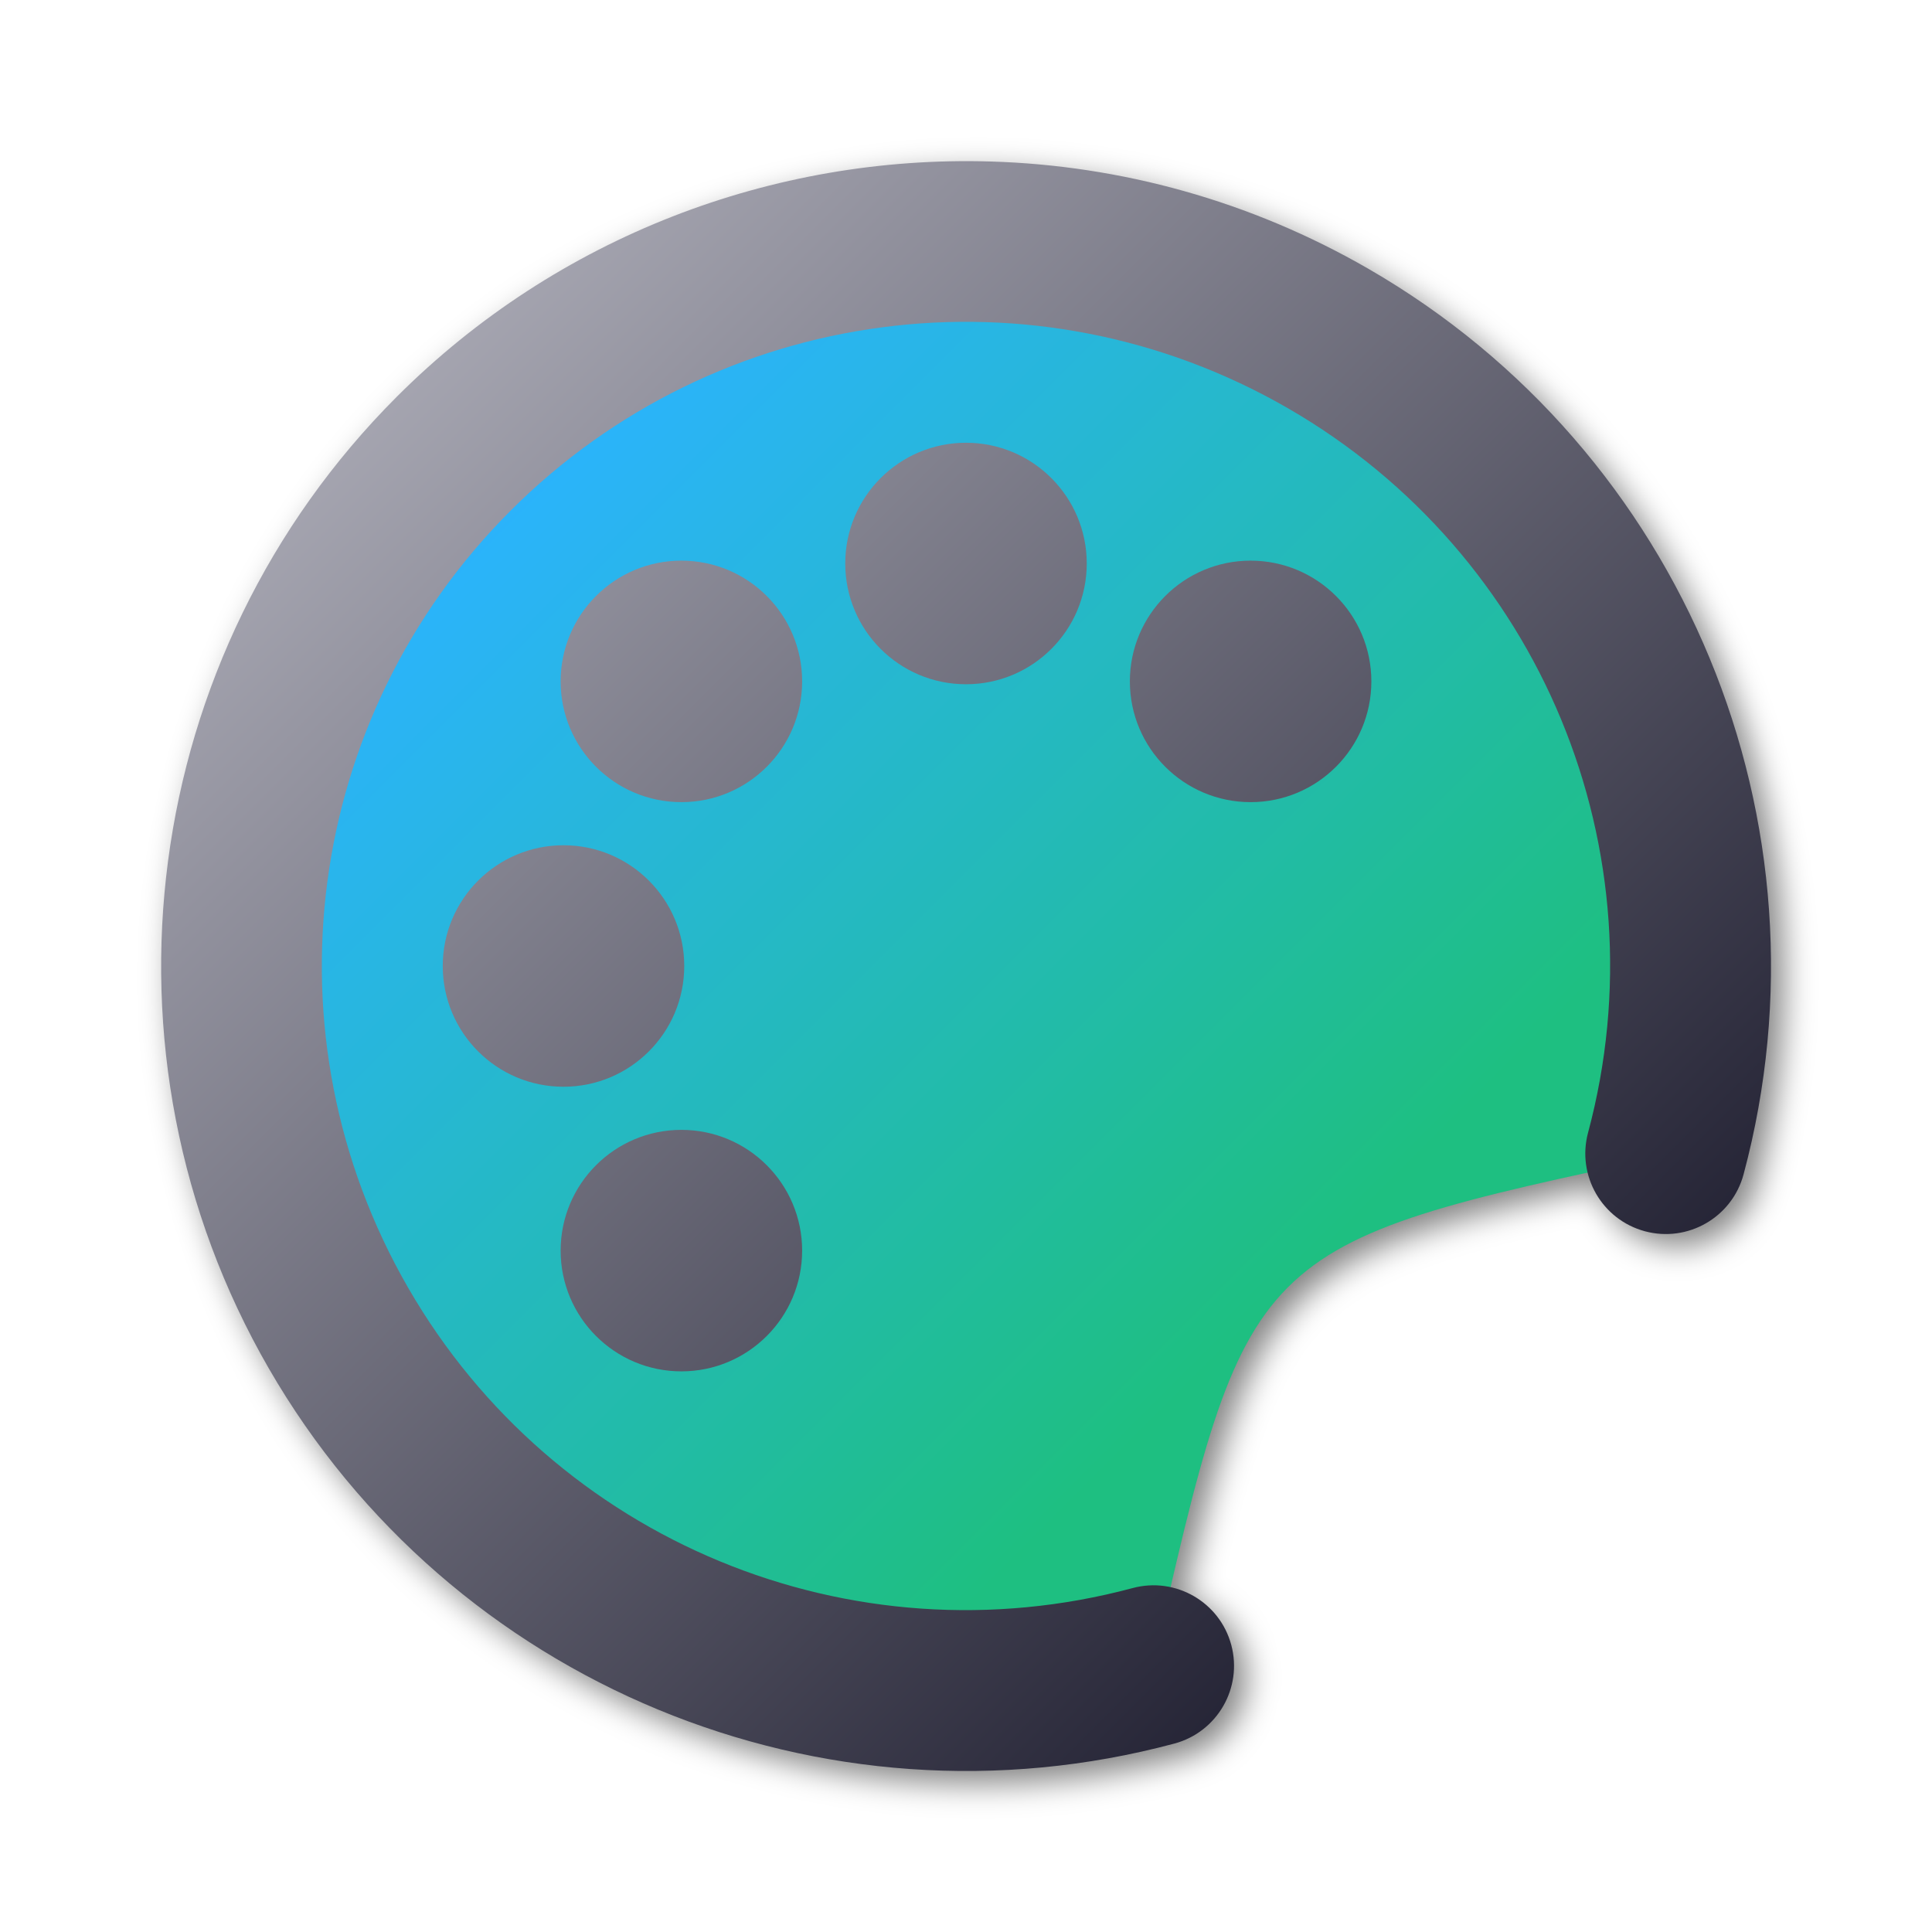
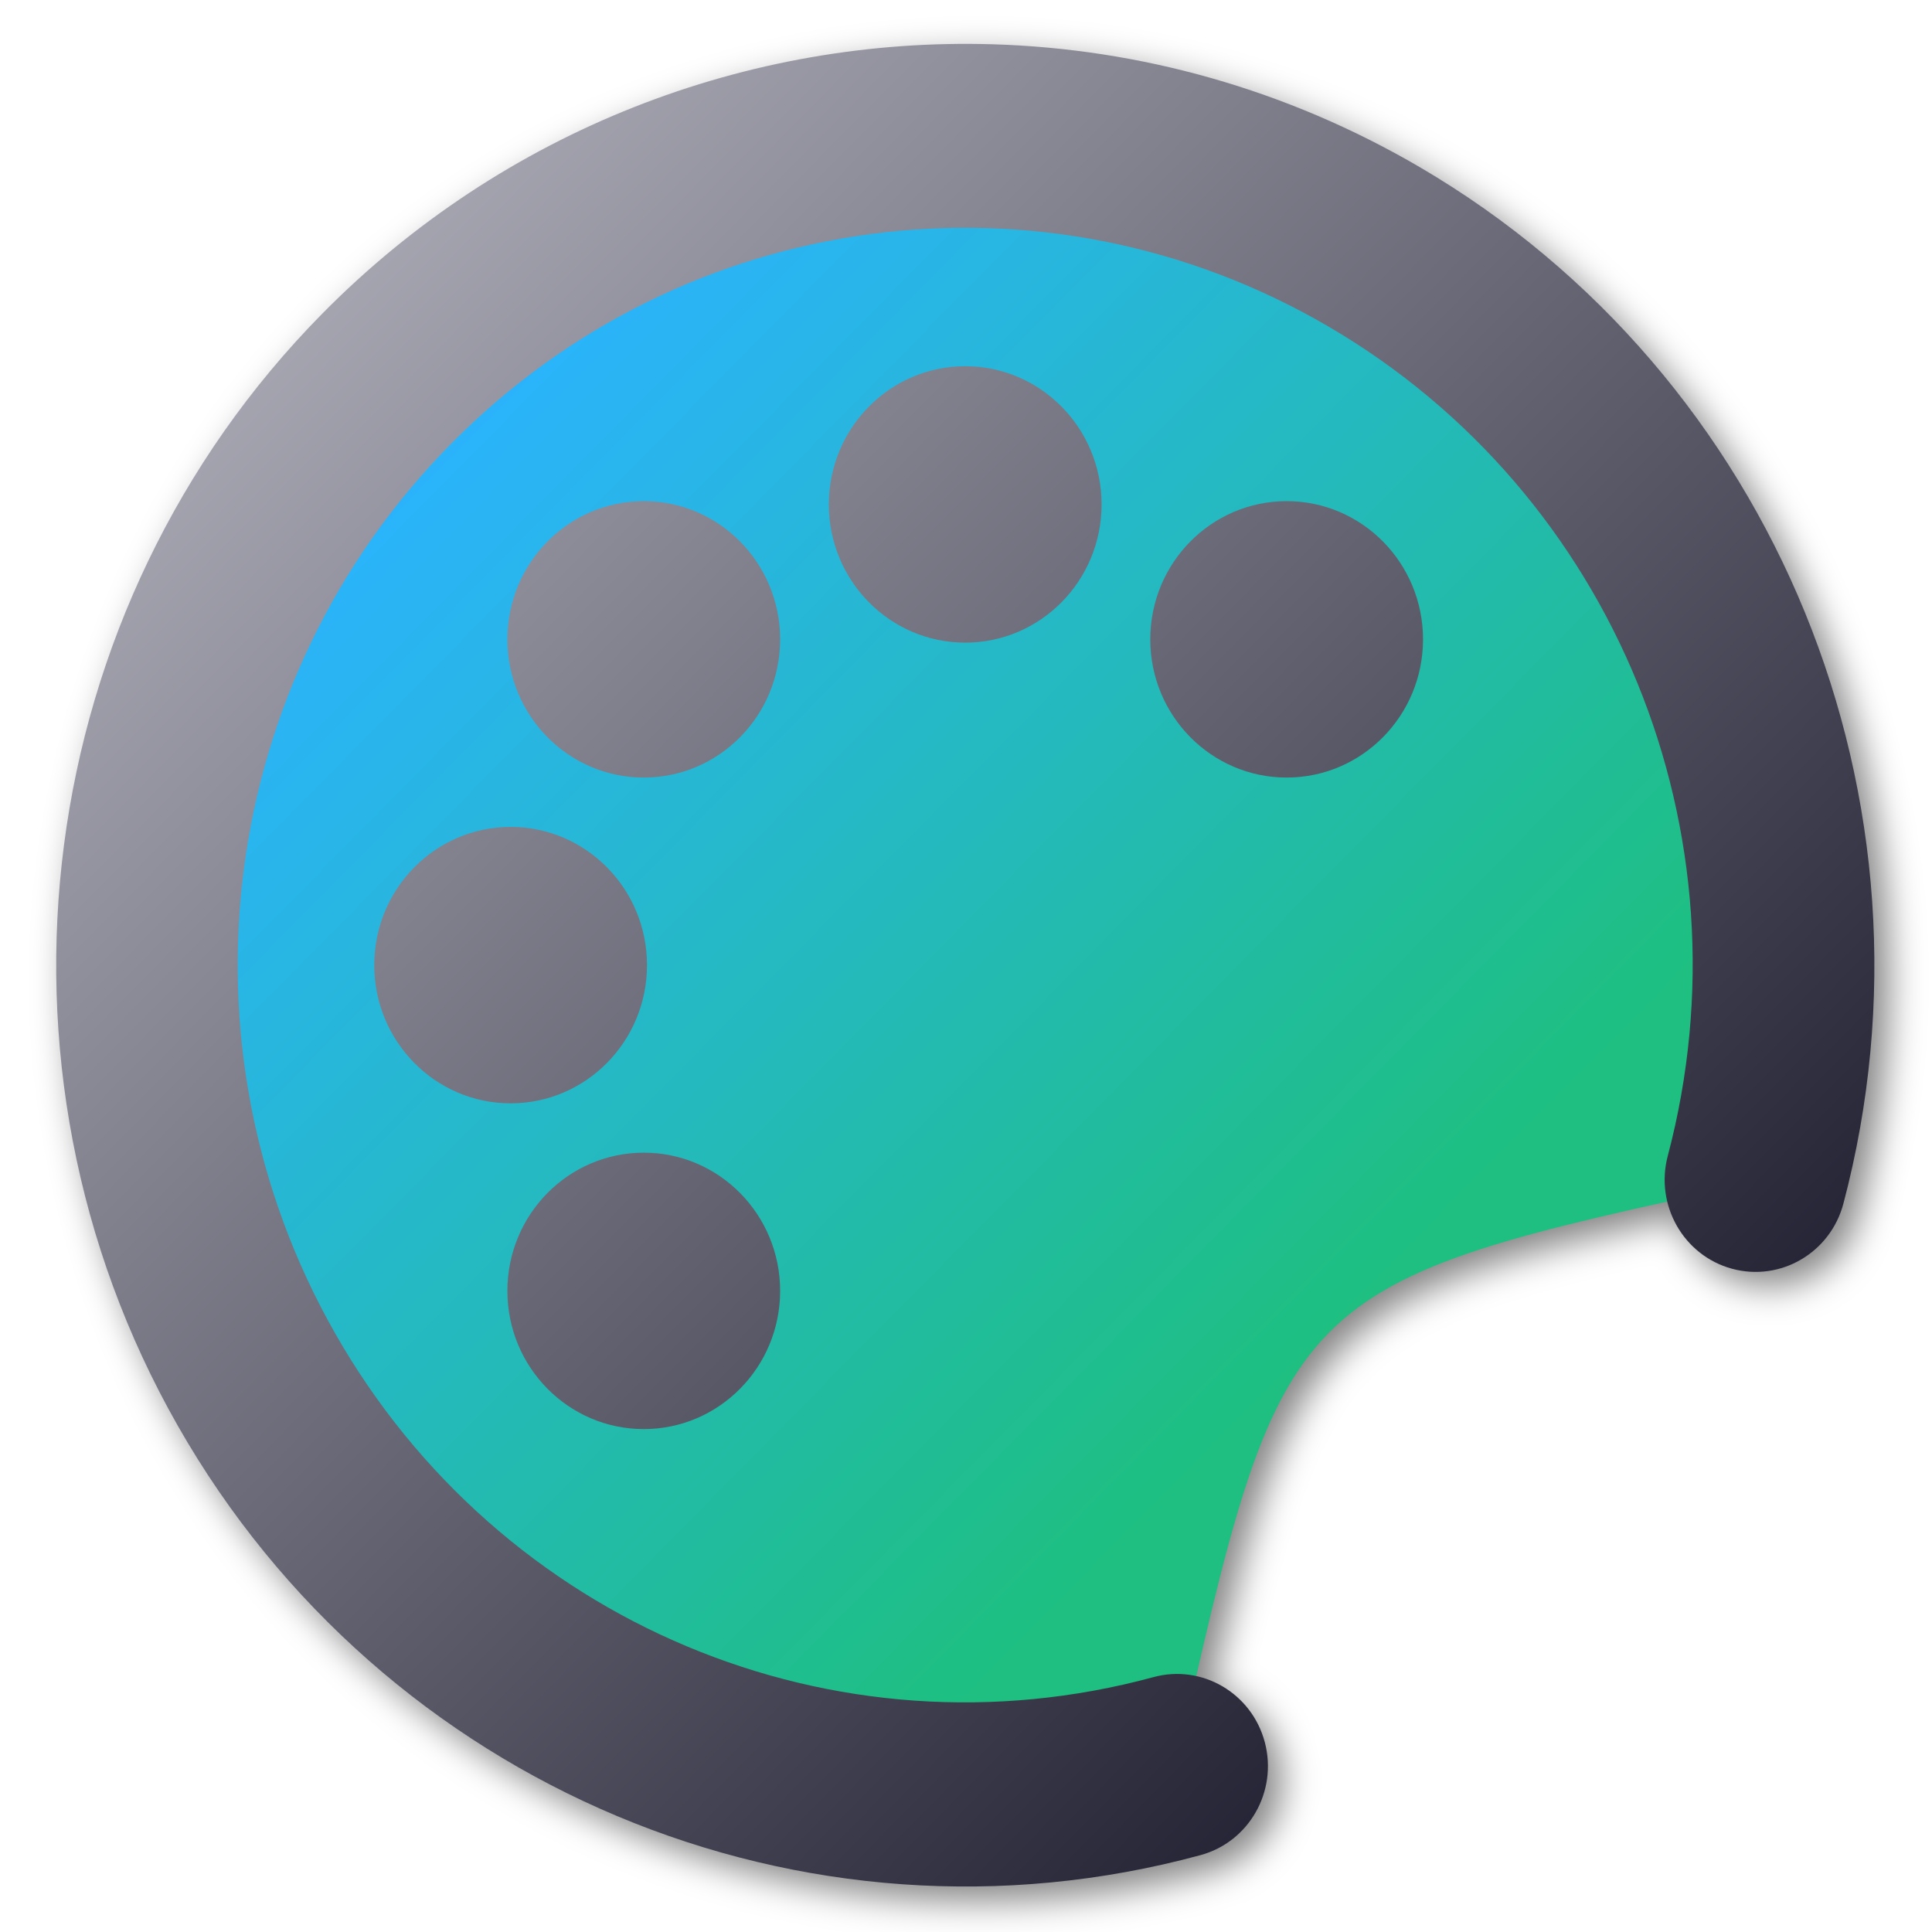
<svg xmlns="http://www.w3.org/2000/svg" xmlns:xlink="http://www.w3.org/1999/xlink" width="480" height="480" viewBox="0 0 480 480" version="1.1" id="svg5">
  <defs id="defs2">
    <linearGradient id="linearGradient6672">
      <stop style="stop-color:#2bb3ff;stop-opacity:1;" offset="0" id="stop6668" />
      <stop style="stop-color:#1ebf81;stop-opacity:1;" offset="1" id="stop6670" />
    </linearGradient>
    <linearGradient id="linearGradient6600">
      <stop style="stop-color:#c0c0ca;stop-opacity:1;" offset="0" id="stop6596" />
      <stop style="stop-color:#030215;stop-opacity:1;" offset="1" id="stop6598" />
    </linearGradient>
    <linearGradient id="linearGradient4603">
      <stop style="stop-color:#000000;stop-opacity:1;" offset="0" id="stop4599" />
      <stop style="stop-color:#000000;stop-opacity:0;" offset="1" id="stop4601" />
    </linearGradient>
    <linearGradient xlink:href="#linearGradient6600" id="linearGradient6602" x1="40" y1="40" x2="440" y2="440" gradientUnits="userSpaceOnUse" />
    <linearGradient xlink:href="#linearGradient6672" id="linearGradient6674" x1="120" y1="120" x2="320" y2="320" gradientUnits="userSpaceOnUse" />
    <filter style="color-interpolation-filters:sRGB;" id="filter6781" x="-0.024" y="-0.024" width="1.056" height="1.056">
      <feFlood flood-opacity="0.498" flood-color="rgb(0,0,0)" result="flood" id="feFlood6771" />
      <feComposite in="flood" in2="SourceGraphic" operator="in" result="composite1" id="feComposite6773" />
      <feGaussianBlur in="composite1" stdDeviation="4" result="blur" id="feGaussianBlur6775" />
      <feOffset dx="3" dy="3" result="offset" id="feOffset6777" />
      <feComposite in="SourceGraphic" in2="offset" operator="over" result="composite2" id="feComposite6779" />
    </filter>
+     <linearGradient xlink:href="#linearGradient6600" id="linearGradient268" gradientUnits="userSpaceOnUse" x1="40" y1="40" x2="440" y2="440" />
+     <linearGradient xlink:href="#linearGradient6600" id="linearGradient270" gradientUnits="userSpaceOnUse" x1="40" y1="40" x2="440" y2="440" />
+     <linearGradient xlink:href="#linearGradient6600" id="linearGradient272" gradientUnits="userSpaceOnUse" x1="40" y1="40" x2="440" y2="440" />
+     <linearGradient xlink:href="#linearGradient6600" id="linearGradient274" gradientUnits="userSpaceOnUse" x1="40" y1="40" x2="440" y2="440" />
+     <linearGradient xlink:href="#linearGradient6600" id="linearGradient276" gradientUnits="userSpaceOnUse" x1="40" y1="40" x2="440" y2="440" />
+     <linearGradient xlink:href="#linearGradient6600" id="linearGradient278" gradientUnits="userSpaceOnUse" x1="40" y1="40" x2="440" y2="440" />
  </defs>
  <g id="layer2" style="display:none">
    <circle style="fill:none;stroke:#000000;stroke-width:1;stroke-linecap:round;stroke-linejoin:round;stroke-dasharray:none" id="path2457" cx="240" cy="240" r="100" />
    <path style="fill:none;stroke:#000000;stroke-width:1px;stroke-linecap:butt;stroke-linejoin:miter;stroke-opacity:1" d="M 80.746,80.746 370.925,370.925" id="path2518" />
    <path style="fill:none;stroke:#000000;stroke-width:1px;stroke-linecap:butt;stroke-linejoin:miter;stroke-opacity:1" d="M 400,80 40,440" id="path2632" />
  </g>
-   <g id="layer1">
+   <g id="layer1" transform="matrix(1.129404,0,0,1.144586,-31.25342,-34.92017)">
    <g id="g6685" style="filter:url(#filter6781)">
-       <path id="path4291" style="fill:url(#linearGradient6674);stroke-width:40;stroke-linecap:round;stroke-linejoin:round;fill-opacity:1" d="m 420,240 c 0,16.331 10.565,13.238 -6.251,47.196 C 309.845,309.197 310,310 286.323,413.983 252.435,430.605 256.016,420 240,420 140.589,420 60,339.411 60,240 60,140.589 140.589,60 240,60 c 99.411,0 180,80.589 180,180 z" />
+       <path id="path4291" style="fill:url(#linearGradient6674);fill-opacity:1;stroke-width:40;stroke-linecap:round;stroke-linejoin:round" d="m 420,240 c 0,16.331 10.565,13.238 -6.251,47.196 C 309.845,309.197 310,310 286.323,413.983 252.435,430.605 256.016,420 240,420 140.589,420 60,339.411 60,240 60,140.589 140.589,60 240,60 c 99.411,0 180,80.589 180,180 z" />
      <g id="g3407" style="display:inline;fill:url(#linearGradient6602);fill-opacity:1;stroke:none">
-         <path style="color:#000000;fill:url(#linearGradient6602);fill-opacity:1;stroke:none;stroke-linecap:round;stroke-linejoin:round;-inkscape-stroke:none" d="M 246.059,40.123 C 192.266,38.53 138.54,58.616 98.578,98.578 34.638,162.518 21.583,261.69 66.795,340 112.007,418.31 204.42,456.589 291.764,433.186 a 20,20 0 0 0 14.143,-24.496 20,20 0 0 0 -24.496,-14.141 C 211.368,413.317 137.692,382.799 101.436,320 65.179,257.201 75.589,178.138 126.863,126.863 178.138,75.589 257.201,65.179 320,101.436 c 62.799,36.257 93.317,109.932 74.549,179.975 a 20,20 0 0 0 14.141,24.496 20,20 0 0 0 24.496,-14.143 C 456.589,204.42 418.31,112.007 340,66.795 310.634,49.84 278.334,41.079 246.059,40.123 Z" id="path238" />
-         <circle style="fill:url(#linearGradient6602);fill-opacity:1;stroke:none;stroke-width:50;stroke-linecap:round;stroke-linejoin:round;stroke-dasharray:none" id="path2455" cx="169.289" cy="169.289" r="30" />
-         <circle style="fill:url(#linearGradient6602);fill-opacity:1;stroke:none;stroke-width:50;stroke-linecap:round;stroke-linejoin:round;stroke-dasharray:none" id="circle2570" cx="240" cy="140" r="30" />
-         <circle style="fill:url(#linearGradient6602);fill-opacity:1;stroke:none;stroke-width:50;stroke-linecap:round;stroke-linejoin:round;stroke-dasharray:none" id="circle2572" cx="140" cy="240" r="30" />
-         <circle style="fill:url(#linearGradient6602);fill-opacity:1;stroke:none;stroke-width:50;stroke-linecap:round;stroke-linejoin:round;stroke-dasharray:none" id="circle2635" cx="310.711" cy="169.289" r="30" />
-         <circle style="fill:url(#linearGradient6602);fill-opacity:1;stroke:none;stroke-width:50;stroke-linecap:round;stroke-linejoin:round;stroke-dasharray:none" id="circle2637" cx="169.289" cy="310.711" r="30" />
+         <path style="color:#000000;fill:url(#linearGradient268);fill-opacity:1;stroke:none;stroke-linecap:round;stroke-linejoin:round;-inkscape-stroke:none" d="M 246.059,40.123 C 192.266,38.53 138.54,58.616 98.578,98.578 34.638,162.518 21.583,261.69 66.795,340 112.007,418.31 204.42,456.589 291.764,433.186 a 20,20 0 0 0 14.143,-24.496 20,20 0 0 0 -24.496,-14.141 C 211.368,413.317 137.692,382.799 101.436,320 65.179,257.201 75.589,178.138 126.863,126.863 178.138,75.589 257.201,65.179 320,101.436 c 62.799,36.257 93.317,109.932 74.549,179.975 a 20,20 0 0 0 14.141,24.496 20,20 0 0 0 24.496,-14.143 C 456.589,204.42 418.31,112.007 340,66.795 310.634,49.84 278.334,41.079 246.059,40.123 Z" id="path238" />
+         <circle style="fill:url(#linearGradient270);fill-opacity:1;stroke:none;stroke-width:50;stroke-linecap:round;stroke-linejoin:round;stroke-dasharray:none" id="path2455" cx="169.289" cy="169.289" r="30" />
+         <circle style="fill:url(#linearGradient272);fill-opacity:1;stroke:none;stroke-width:50;stroke-linecap:round;stroke-linejoin:round;stroke-dasharray:none" id="circle2570" cx="240" cy="140" r="30" />
+         <circle style="fill:url(#linearGradient274);fill-opacity:1;stroke:none;stroke-width:50;stroke-linecap:round;stroke-linejoin:round;stroke-dasharray:none" id="circle2572" cx="140" cy="240" r="30" />
+         <circle style="fill:url(#linearGradient276);fill-opacity:1;stroke:none;stroke-width:50;stroke-linecap:round;stroke-linejoin:round;stroke-dasharray:none" id="circle2635" cx="310.711" cy="169.289" r="30" />
+         <circle style="fill:url(#linearGradient278);fill-opacity:1;stroke:none;stroke-width:50;stroke-linecap:round;stroke-linejoin:round;stroke-dasharray:none" id="circle2637" cx="169.289" cy="310.711" r="30" />
      </g>
    </g>
  </g>
</svg>
